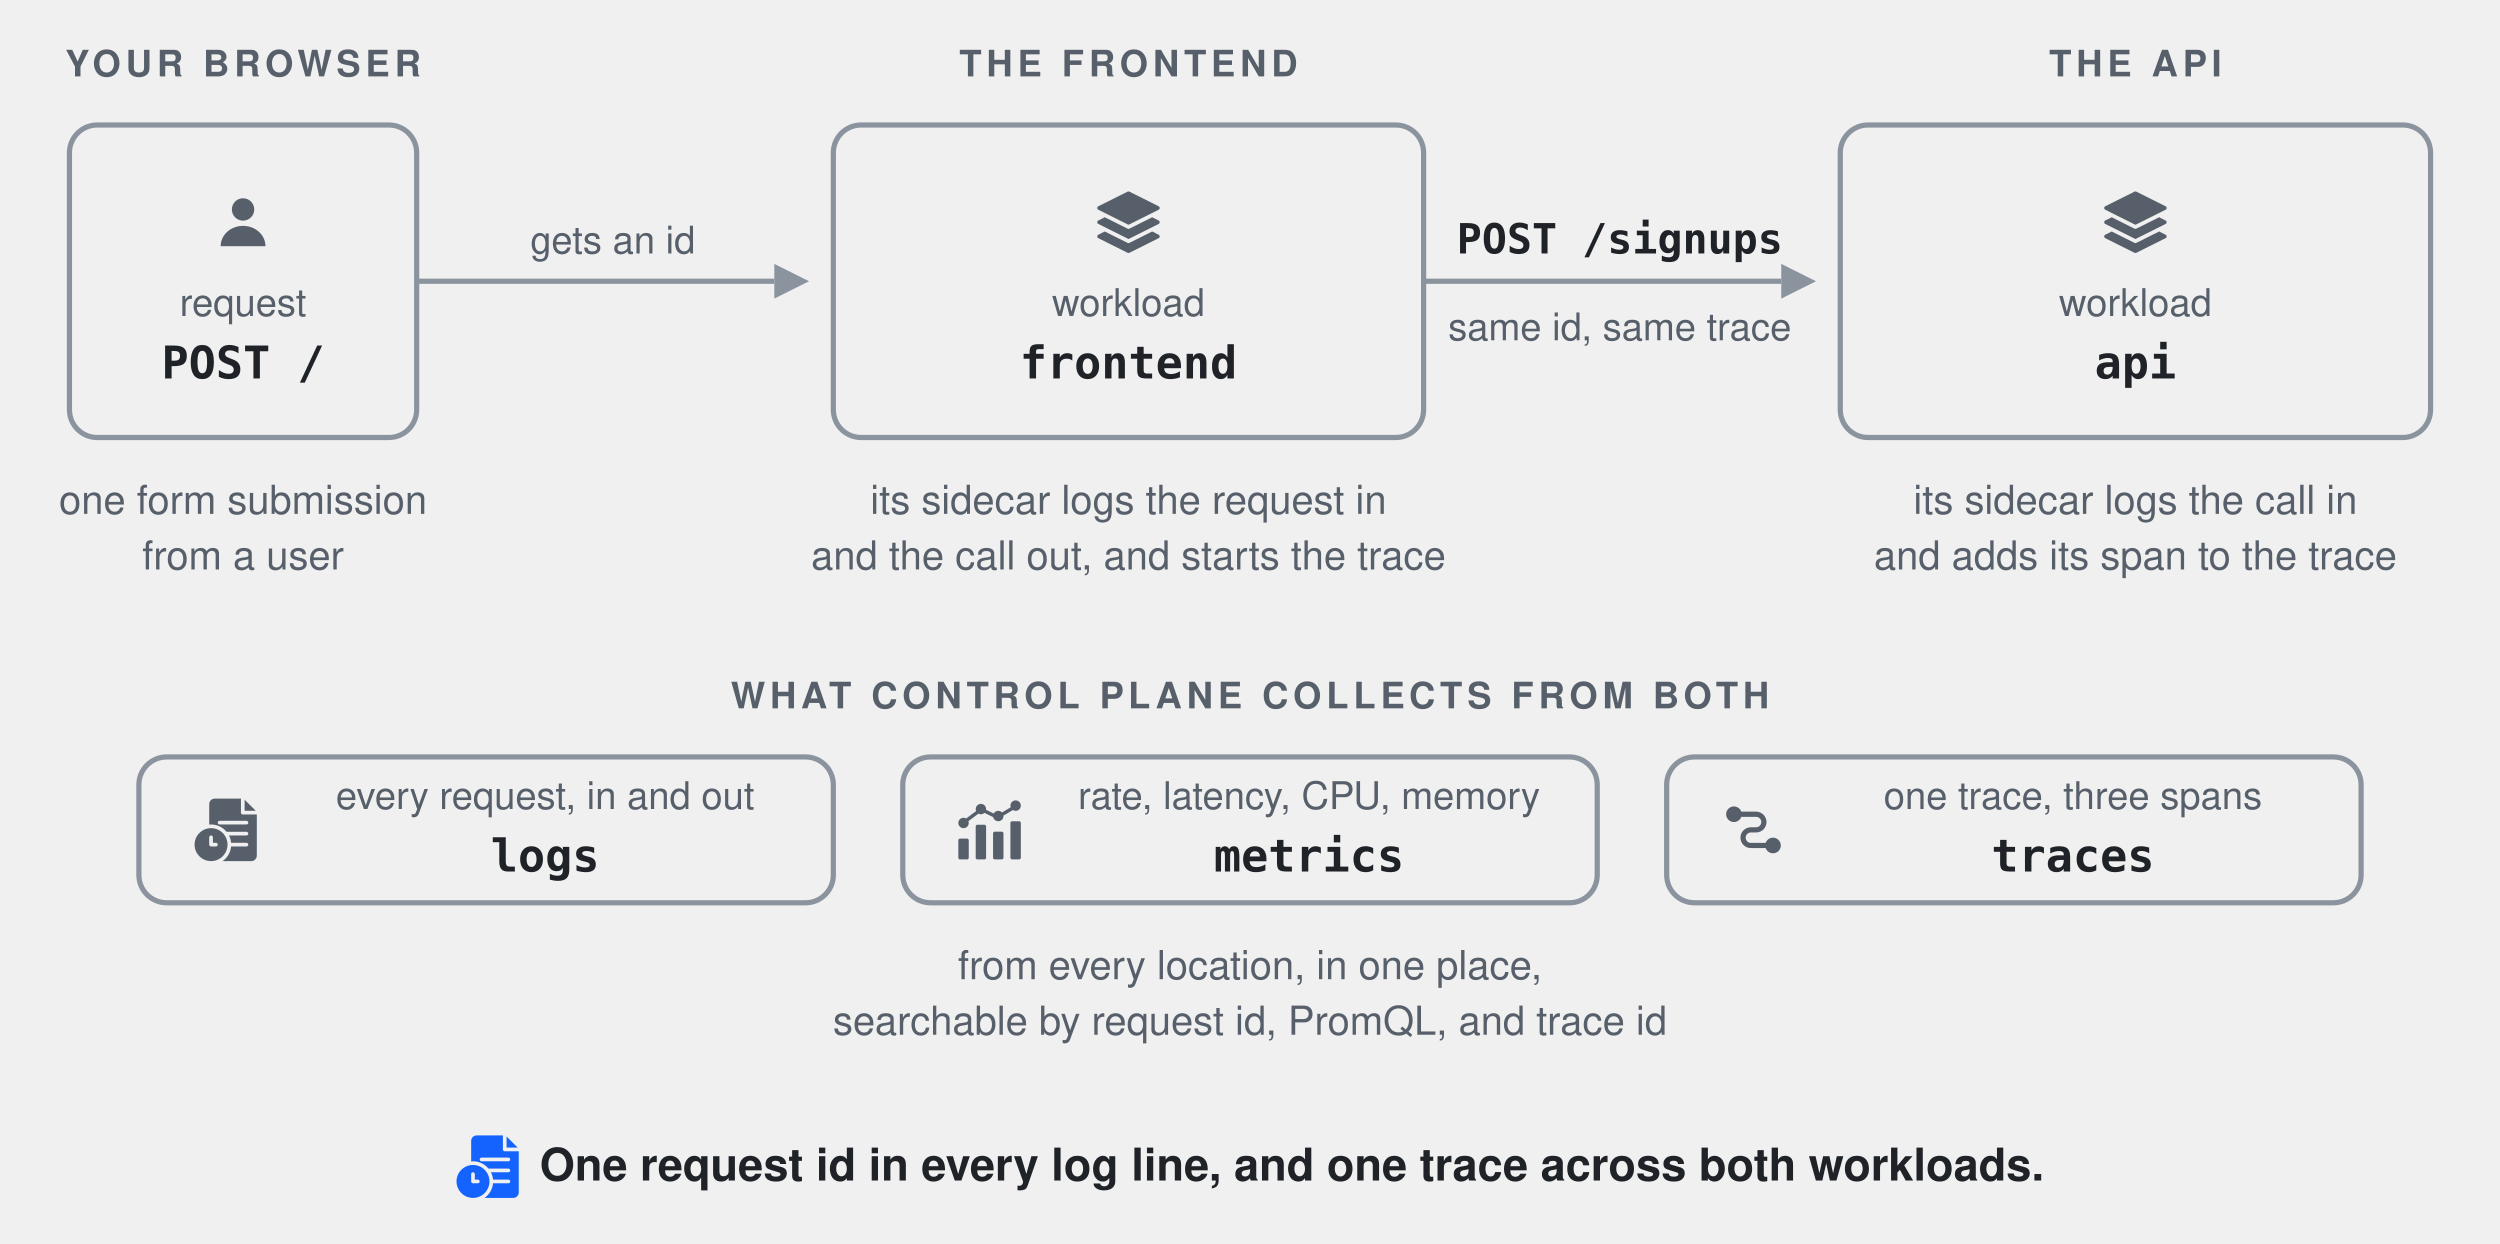
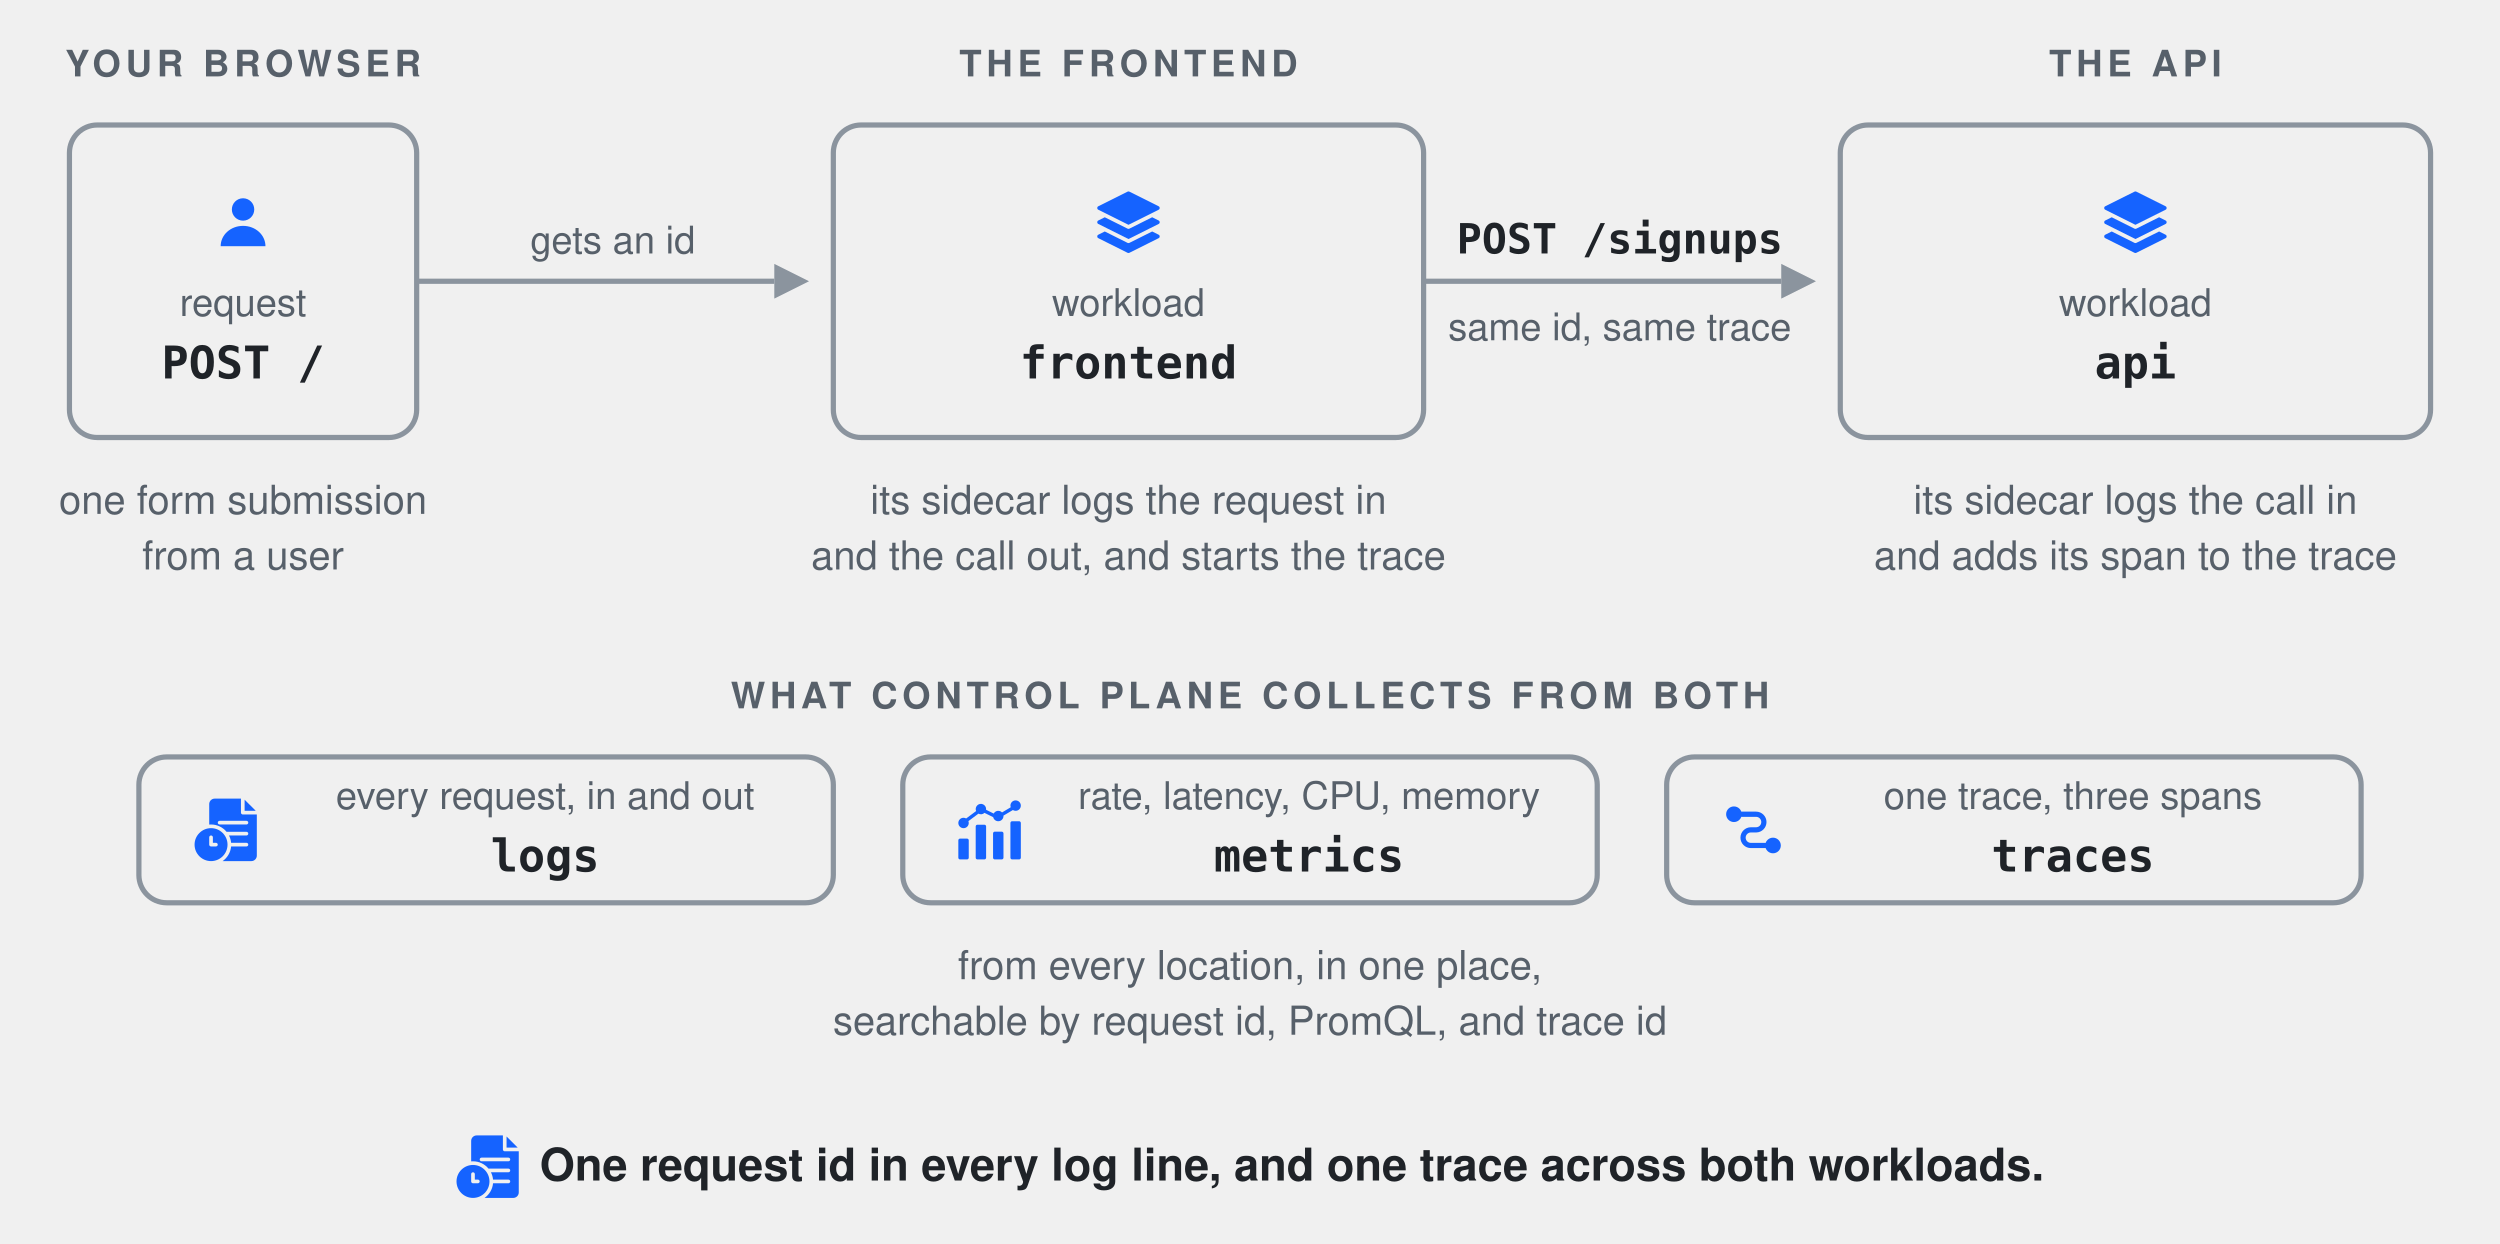
<svg xmlns="http://www.w3.org/2000/svg" viewBox="0 0 720 358" role="img" aria-label="A POST from your browser gets an id at the frontend, whose sidecar logs the request in and the call out and starts the trace; the frontend calls the api with POST /signups under the same id and the same trace, and the api's sidecar logs the call in and adds its span. Control Plane collects logs, metrics, and traces from both. One request id in every log line, and one trace across both workloads.">
  <style>
  .box{fill:none;stroke:#8b949e;stroke-width:1.5}
  .lbl{fill:#57606a;font:600 10.5px ui-sans-serif,-apple-system,"Segoe UI",Helvetica,Arial,sans-serif;letter-spacing:1.4px}
  .kind{fill:#57606a;font:400 11px ui-sans-serif,-apple-system,"Segoe UI",Helvetica,Arial,sans-serif}
  .val{fill:#1f2328;font:600 13px SFMono-Regular,Menlo,Consolas,monospace}
  .vals{fill:#1f2328;font:600 12px SFMono-Regular,Menlo,Consolas,monospace}
  .sub{fill:#57606a;font:400 11.5px ui-sans-serif,-apple-system,"Segoe UI",Helvetica,Arial,sans-serif}
  .sum{fill:#1f2328;font:600 13px ui-sans-serif,-apple-system,"Segoe UI",Helvetica,Arial,sans-serif}
  .chp{fill:#1563ff;font:600 10.5px SFMono-Regular,Menlo,Consolas,monospace}
  .chipbox{fill:none;stroke:#1563ff;stroke-width:1.25}
  .line{stroke:#8b949e;stroke-width:1.5;fill:none}
  .head{fill:#8b949e}
-   .ico{fill:#57606a}
+   .ico{fill:#1563ff}
  .icop{fill:#1563ff}
-   .pulse{stroke:#57606a;stroke-width:2;fill:none;stroke-linecap:round;stroke-linejoin:round}
+   .pulse{stroke:#1563ff;stroke-width:2;fill:none;stroke-linecap:round;stroke-linejoin:round}
  .awsl{fill:#1f2328}
  .badge{fill:#1563ff}
  .badget{fill:#ffffff;font:700 11px ui-sans-serif,-apple-system,"Segoe UI",Helvetica,Arial,sans-serif}
  @media (prefers-color-scheme:dark){
    .box{stroke:#6e7681}
    .lbl,.kind,.sub{fill:#9198a1}
    .val,.vals,.sum{fill:#e6edf3}
    .chp{fill:#64a5ef}
    .chipbox{stroke:#64a5ef}
    .line{stroke:#6e7681}
    .head{fill:#6e7681}
-     .ico{fill:#9198a1}
-     .pulse{stroke:#9198a1}
+     .ico{fill:#64a5ef}
+     .pulse{stroke:#64a5ef}
    .icop{fill:#64a5ef}
    .awsl{fill:#e6edf3}
  }
</style>
  <text x="70" y="22" class="lbl" text-anchor="middle">YOUR BROWSER</text>
  <text x="325" y="22" class="lbl" text-anchor="middle">THE FRONTEND</text>
  <text x="615" y="22" class="lbl" text-anchor="middle">THE API</text>
  <rect x="20" y="36" width="100" height="90" rx="8" class="box" />
  <g class="ico" transform="translate(61.0,55) scale(0.75)">
    <circle cx="12" cy="7.1" r="4.3" />
    <path d="M12 13.4c-4.8 0-8.6 3.5-8.6 7.8h17.2c0-4.3-3.8-7.8-8.6-7.8z" />
  </g>
  <text x="70.0" y="91" class="kind" text-anchor="middle">request</text>
  <text x="70.0" y="109" class="val" text-anchor="middle">POST /</text>
  <path class="line" d="M120 81 H223" />
  <path class="head" d="M233 81 L223 76 L223 86 Z" />
  <text x="176.5" y="73" class="kind" text-anchor="middle">gets an id</text>
  <rect x="240" y="36" width="170" height="90" rx="8" class="box" />
  <g class="ico" transform="translate(316.000,55.000) scale(0.03515)">
    <path d="m263.085 425.468c-2.215 1.108-4.626 1.661-7.038 1.661-2.411 0-4.823-.554-7.038-1.661l-187.143-93.572-53.166 26.583c-11.599 5.8-11.599 22.353 0 28.152l240.309 120.155c4.431 2.215 9.646 2.215 14.076 0l240.309-120.155c11.599-5.8 11.599-22.353 0-28.152l-53.166-26.583z" />
    <path d="m263.085 308.959c-2.215 1.108-4.626 1.661-7.038 1.661-2.411 0-4.823-.554-7.038-1.661l-187.143-93.571-53.166 26.583c-11.599 5.8-11.599 22.353 0 28.152l247.347 123.674 247.347-123.674c11.599-5.8 11.599-22.353 0-28.152l-53.166-26.583z" />
    <path d="m503.394 125.462-240.309-120.155c-4.431-2.215-9.646-2.215-14.076 0l-240.309 120.155c-11.599 5.8-11.599 22.353 0 28.152l247.347 123.674 247.347-123.674c11.6-5.799 11.6-22.352 0-28.152z" />
  </g>
  <text x="325.0" y="91" class="kind" text-anchor="middle">workload</text>
  <text x="325.0" y="109" class="val" text-anchor="middle">frontend</text>
  <path class="line" d="M410 81 H513" />
  <path class="head" d="M523 81 L513 76 L513 86 Z" />
  <text x="466.5" y="73" class="vals" text-anchor="middle">POST /signups</text>
  <text x="466.5" y="98" class="kind" text-anchor="middle">same id, same trace</text>
  <rect x="530" y="36" width="170" height="90" rx="8" class="box" />
  <g class="ico" transform="translate(606.000,55.000) scale(0.03515)">
    <path d="m263.085 425.468c-2.215 1.108-4.626 1.661-7.038 1.661-2.411 0-4.823-.554-7.038-1.661l-187.143-93.572-53.166 26.583c-11.599 5.8-11.599 22.353 0 28.152l240.309 120.155c4.431 2.215 9.646 2.215 14.076 0l240.309-120.155c11.599-5.8 11.599-22.353 0-28.152l-53.166-26.583z" />
    <path d="m263.085 308.959c-2.215 1.108-4.626 1.661-7.038 1.661-2.411 0-4.823-.554-7.038-1.661l-187.143-93.571-53.166 26.583c-11.599 5.8-11.599 22.353 0 28.152l247.347 123.674 247.347-123.674c11.599-5.8 11.599-22.353 0-28.152l-53.166-26.583z" />
    <path d="m503.394 125.462-240.309-120.155c-4.431-2.215-9.646-2.215-14.076 0l-240.309 120.155c-11.599 5.8-11.599 22.353 0 28.152l247.347 123.674 247.347-123.674c11.6-5.799 11.6-22.352 0-28.152z" />
  </g>
  <text x="615.0" y="91" class="kind" text-anchor="middle">workload</text>
  <text x="615.0" y="109" class="val" text-anchor="middle">api</text>
  <text x="70" y="148" class="sub" text-anchor="middle">one form submission</text>
  <text x="70" y="164" class="sub" text-anchor="middle">from a user</text>
  <text x="325" y="148" class="sub" text-anchor="middle">its sidecar logs the request in</text>
  <text x="325" y="164" class="sub" text-anchor="middle">and the call out, and starts the trace</text>
  <text x="615" y="148" class="sub" text-anchor="middle">its sidecar logs the call in</text>
  <text x="615" y="164" class="sub" text-anchor="middle">and adds its span to the trace</text>
  <text x="360" y="204" class="lbl" text-anchor="middle">WHAT CONTROL PLANE COLLECTS FROM BOTH</text>
  <rect x="40" y="218" width="200" height="42" rx="8" class="box" />
  <g class="ico" transform="translate(56.000,230.000) scale(0.035156)">
    <path d="m411 8.782v91.218h91.211z" />
    <path d="m396 130c-8.284 0-15-6.716-15-15v-115h-215c-24.813 0-45 20.187-45 45v167.689c4.942-.448 9.943-.689 15-.689 51.128 0 96.897 23.376 127.186 60h162.814c8.284 0 15 6.716 15 15s-6.716 15-15 15h-143.052c9.376 18.296 15.422 38.565 17.363 60h125.689c8.284 0 15 6.716 15 15s-6.716 15-15 15h-125.689c-4.486 49.539-30.954 92.826-69.553 120h235.242c24.813 0 45-20.187 45-45v-337zm30 82h-220c-8.284 0-15-6.716-15-15s6.716-15 15-15h220c8.284 0 15 6.716 15 15s-6.716 15-15 15z" />
    <path d="m136 242c-74.439 0-135 60.561-135 135s60.561 135 135 135 135-60.561 135-135-60.561-135-135-135zm40 150h-40c-8.284 0-15-6.716-15-15v-60c0-8.284 6.716-15 15-15s15 6.716 15 15v45h25c8.284 0 15 6.716 15 15s-6.716 15-15 15z" />
  </g>
  <text x="157.0" y="233" class="kind" text-anchor="middle">every request, in and out</text>
  <text x="157.0" y="251" class="val" text-anchor="middle">logs</text>
  <rect x="260" y="218" width="200" height="42" rx="8" class="box" />
  <g class="ico" transform="translate(276.000,230.516) scale(0.046875)">
    <path d="m10.668 234.668h42.664c5.891 0 10.668 4.773 10.668 10.664v106.668c0 5.891-4.777 10.668-10.668 10.668h-42.664c-5.891 0-10.668-4.777-10.668-10.668v-106.668c0-5.891 4.777-10.664 10.668-10.664zm0 0" />
    <path d="m117.332 149.332h42.668c5.891 0 10.668 4.777 10.668 10.668v192c0 5.891-4.777 10.668-10.668 10.668h-42.668c-5.891 0-10.664-4.777-10.664-10.668v-192c0-5.891 4.773-10.668 10.664-10.668zm0 0" />
    <path d="m224 192h42.668c5.891 0 10.664 4.777 10.664 10.668v149.332c0 5.891-4.773 10.668-10.664 10.668h-42.668c-5.891 0-10.668-4.777-10.668-10.668v-149.332c0-5.891 4.777-10.668 10.668-10.668zm0 0" />
    <path d="m330.668 128h42.664c5.891 0 10.668 4.777 10.668 10.668v213.332c0 5.891-4.777 10.668-10.668 10.668h-42.664c-5.891 0-10.668-4.777-10.668-10.668v-213.332c0-5.891 4.777-10.668 10.668-10.668zm0 0" />
    <path d="m352 0c-17.664.02-31.98 14.336-32 32 .043 3.484.66 6.938 1.828 10.219l-53.398 31.742c-7.008-7.434-17.168-11.035-27.293-9.68-10.129 1.355-18.98 7.504-23.789 16.52l-47.098-23.328c.23-1.371.367-2.754.418-4.141.023-12.953-7.762-24.641-19.723-29.613-11.961-4.969-25.738-2.238-34.898 6.918-9.164 9.156-11.902 22.93-6.938 34.895l-61.094 45.594c-4.844-2.887-10.375-4.426-16.016-4.457-17.672 0-32 14.324-32 32 0 17.672 14.328 32 32 32s32-14.328 32-32c-.027-3.852-.754-7.66-2.145-11.25l61.703-46.051c12.07 6.73 27.125 4.758 37.051-4.859l53.559 26.527c3.57 15.902 18.535 26.574 34.734 24.77 16.199-1.805 28.449-15.504 28.43-31.805 0-.812-.18-1.578-.238-2.375l58.078-34.527c5.035 3.184 10.867 4.883 16.828 4.902 17.672 0 32-14.328 32-32s-14.328-32-32-32zm0 0" />
  </g>
  <text x="377.0" y="233" class="kind" text-anchor="middle">rate, latency, CPU, memory</text>
  <text x="377.0" y="251" class="val" text-anchor="middle">metrics</text>
  <rect x="480" y="218" width="200" height="42" rx="8" class="box" />
  <g transform="translate(496,230) scale(0.75)">
    <circle class="ico" cx="4.5" cy="6" r="3" />
    <circle class="ico" cx="19.5" cy="18" r="3" />
    <path class="pulse" d="M7.5 6h5.5a3 3 0 0 1 0 6h-2a3 3 0 0 0 0 6h5.5" />
  </g>
  <text x="597.0" y="233" class="kind" text-anchor="middle">one trace, three spans</text>
  <text x="597.0" y="251" class="val" text-anchor="middle">traces</text>
  <text x="360" y="282" class="sub" text-anchor="middle">from every location, in one place,</text>
  <text x="360" y="298" class="sub" text-anchor="middle">searchable by request id, PromQL, and trace id</text>
  <g class="icop" transform="translate(131.440,327.000) scale(0.035156)">
    <path d="m411 8.782v91.218h91.211z" />
    <path d="m396 130c-8.284 0-15-6.716-15-15v-115h-215c-24.813 0-45 20.187-45 45v167.689c4.942-.448 9.943-.689 15-.689 51.128 0 96.897 23.376 127.186 60h162.814c8.284 0 15 6.716 15 15s-6.716 15-15 15h-143.052c9.376 18.296 15.422 38.565 17.363 60h125.689c8.284 0 15 6.716 15 15s-6.716 15-15 15h-125.689c-4.486 49.539-30.954 92.826-69.553 120h235.242c24.813 0 45-20.187 45-45v-337zm30 82h-220c-8.284 0-15-6.716-15-15s6.716-15 15-15h220c8.284 0 15 6.716 15 15s-6.716 15-15 15z" />
    <path d="m136 242c-74.439 0-135 60.561-135 135s60.561 135 135 135 135-60.561 135-135-60.561-135-135-135zm40 150h-40c-8.284 0-15-6.716-15-15v-60c0-8.284 6.716-15 15-15s15 6.716 15 15v45h25c8.284 0 15 6.716 15 15s-6.716 15-15 15z" />
  </g>
  <text id="sum" x="155.44" y="340" class="sum">One request id in every log line, and one trace across both workloads.</text>
</svg>
